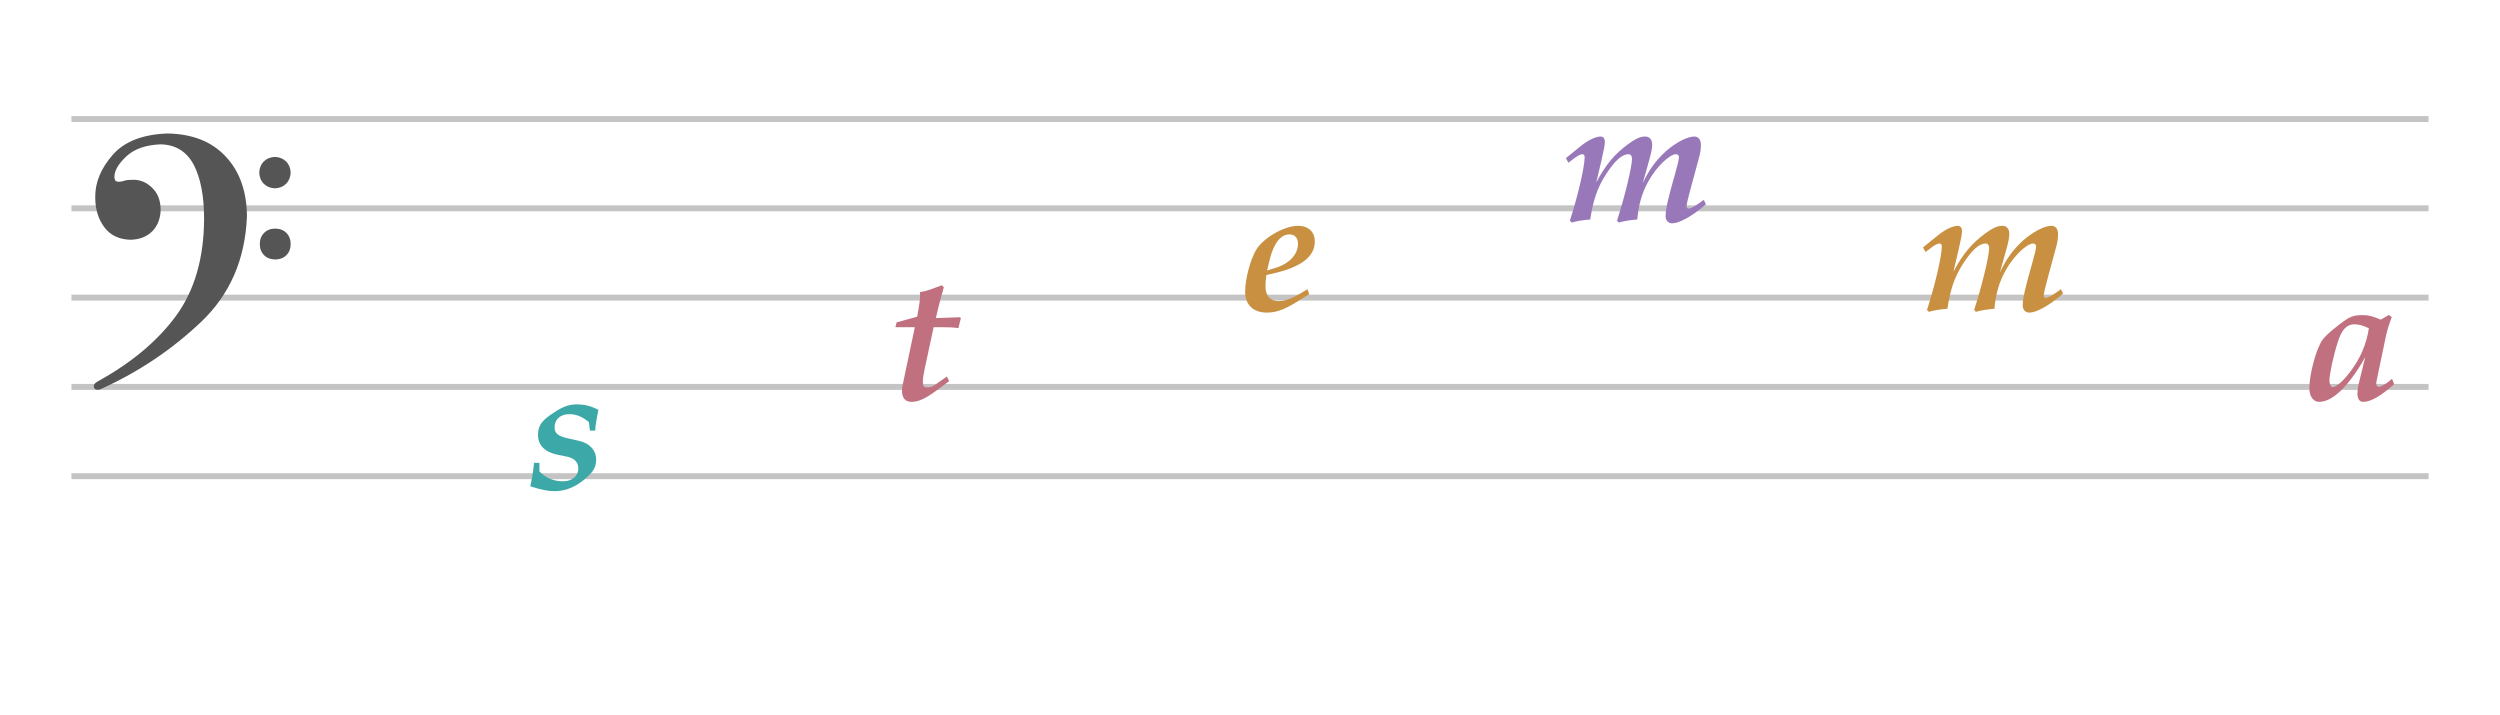
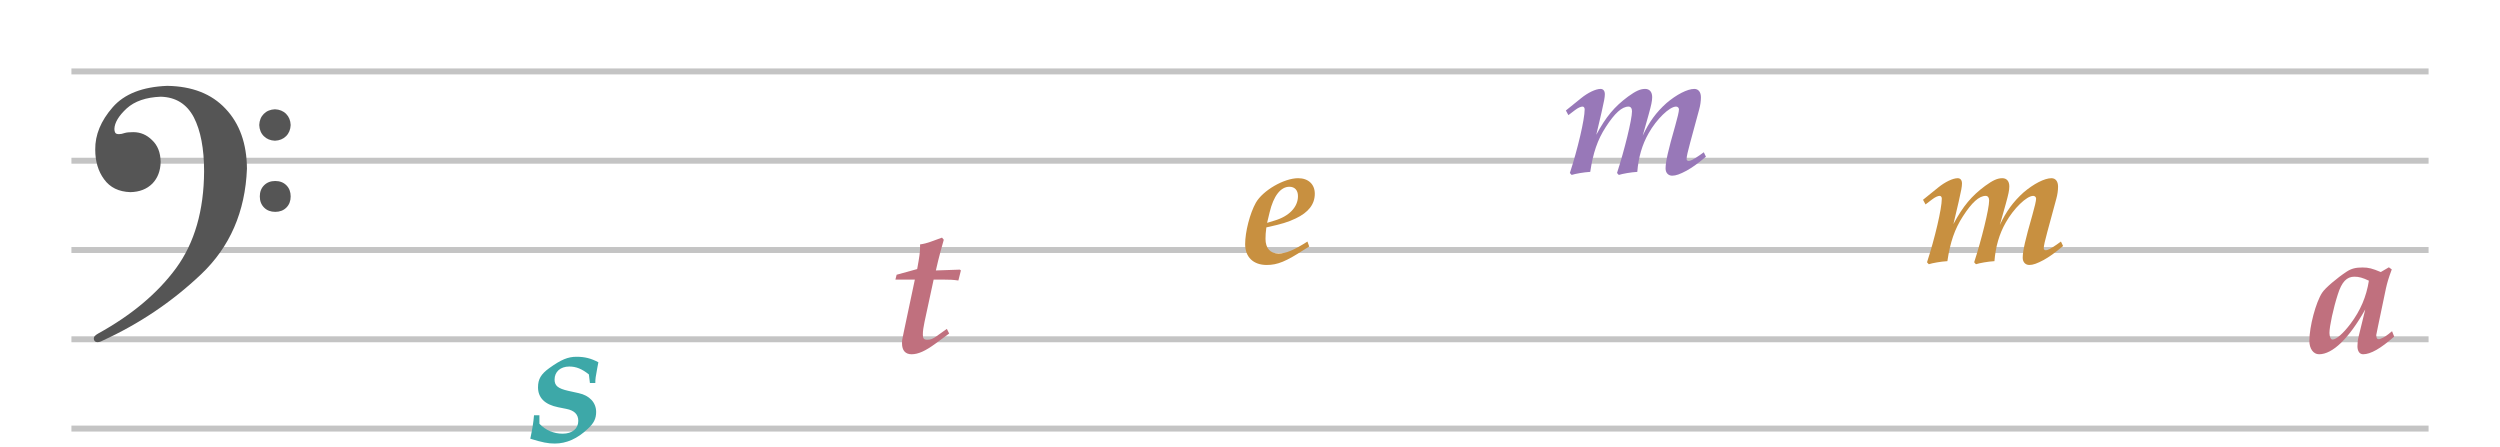
- <svg xmlns="http://www.w3.org/2000/svg" width="420" height="120" viewBox="0 0 420 120">
+ <svg xmlns="http://www.w3.org/2000/svg" width="420" height="75" viewBox="0 8 420 75">
  <line x1="12" y1="20" x2="408" y2="20" stroke="#555" stroke-width="1.0" opacity="0.35" />
  <line x1="12" y1="35" x2="408" y2="35" stroke="#555" stroke-width="1.0" opacity="0.35" />
  <line x1="12" y1="50" x2="408" y2="50" stroke="#555" stroke-width="1.0" opacity="0.35" />
  <line x1="12" y1="65" x2="408" y2="65" stroke="#555" stroke-width="1.0" opacity="0.35" />
  <line x1="12" y1="80" x2="408" y2="80" stroke="#555" stroke-width="1.0" opacity="0.35" />
  <g transform="translate(16,35) scale(0.048,-0.048)" fill="#555">
    <path d="M252 262Q122 257 61 187Q-1 116 0 39Q0 -23 31 -65Q62 -108 123 -110Q171 -109 200 -80Q228 -51 229 -4Q228 45 199 72Q171 100 133 100Q113 100 103 97Q92 93 83 93Q73 93 70 98Q67 103 67 111Q68 144 110 183Q152 221 229 224Q308 222 345 152Q381 82 381 -37Q380 -243 283 -376Q186 -508 10 -605Q3 -609 -1 -613Q-5 -617 -5 -623Q-5 -628 -2 -631Q1 -635 8 -635Q16 -635 25 -630Q218 -542 370 -398Q522 -254 531 -28Q530 104 456 182Q383 260 252 262ZM629 180Q605 179 590 164Q575 149 574 125Q575 101 590 86Q605 71 629 70Q653 71 668 86Q683 101 684 125Q683 149 668 164Q653 179 629 180ZM630 -71Q606 -71 591 -86Q576 -101 576 -125Q576 -149 591 -164Q606 -179 630 -179Q654 -179 669 -164Q684 -149 684 -125Q684 -101 669 -86Q654 -71 630 -71Z" />
  </g>
  <text x="95" y="82" font-family="Palatino Linotype, Palatino, Georgia, serif" font-size="30" font-style="italic" font-weight="600" fill="#3da8a8" text-anchor="middle">s</text>
  <text x="155" y="67" font-family="Palatino Linotype, Palatino, Georgia, serif" font-size="30" font-style="italic" font-weight="600" fill="#c0707e" text-anchor="middle">t</text>
  <text x="215" y="52" font-family="Palatino Linotype, Palatino, Georgia, serif" font-size="30" font-style="italic" font-weight="600" fill="#c89040" text-anchor="middle">e</text>
  <text x="275" y="37" font-family="Palatino Linotype, Palatino, Georgia, serif" font-size="30" font-style="italic" font-weight="600" fill="#9878b8" text-anchor="middle">m</text>
  <text x="335" y="52" font-family="Palatino Linotype, Palatino, Georgia, serif" font-size="30" font-style="italic" font-weight="600" fill="#c89040" text-anchor="middle">m</text>
  <text x="395" y="67" font-family="Palatino Linotype, Palatino, Georgia, serif" font-size="30" font-style="italic" font-weight="600" fill="#c0707e" text-anchor="middle">a</text>
</svg>
